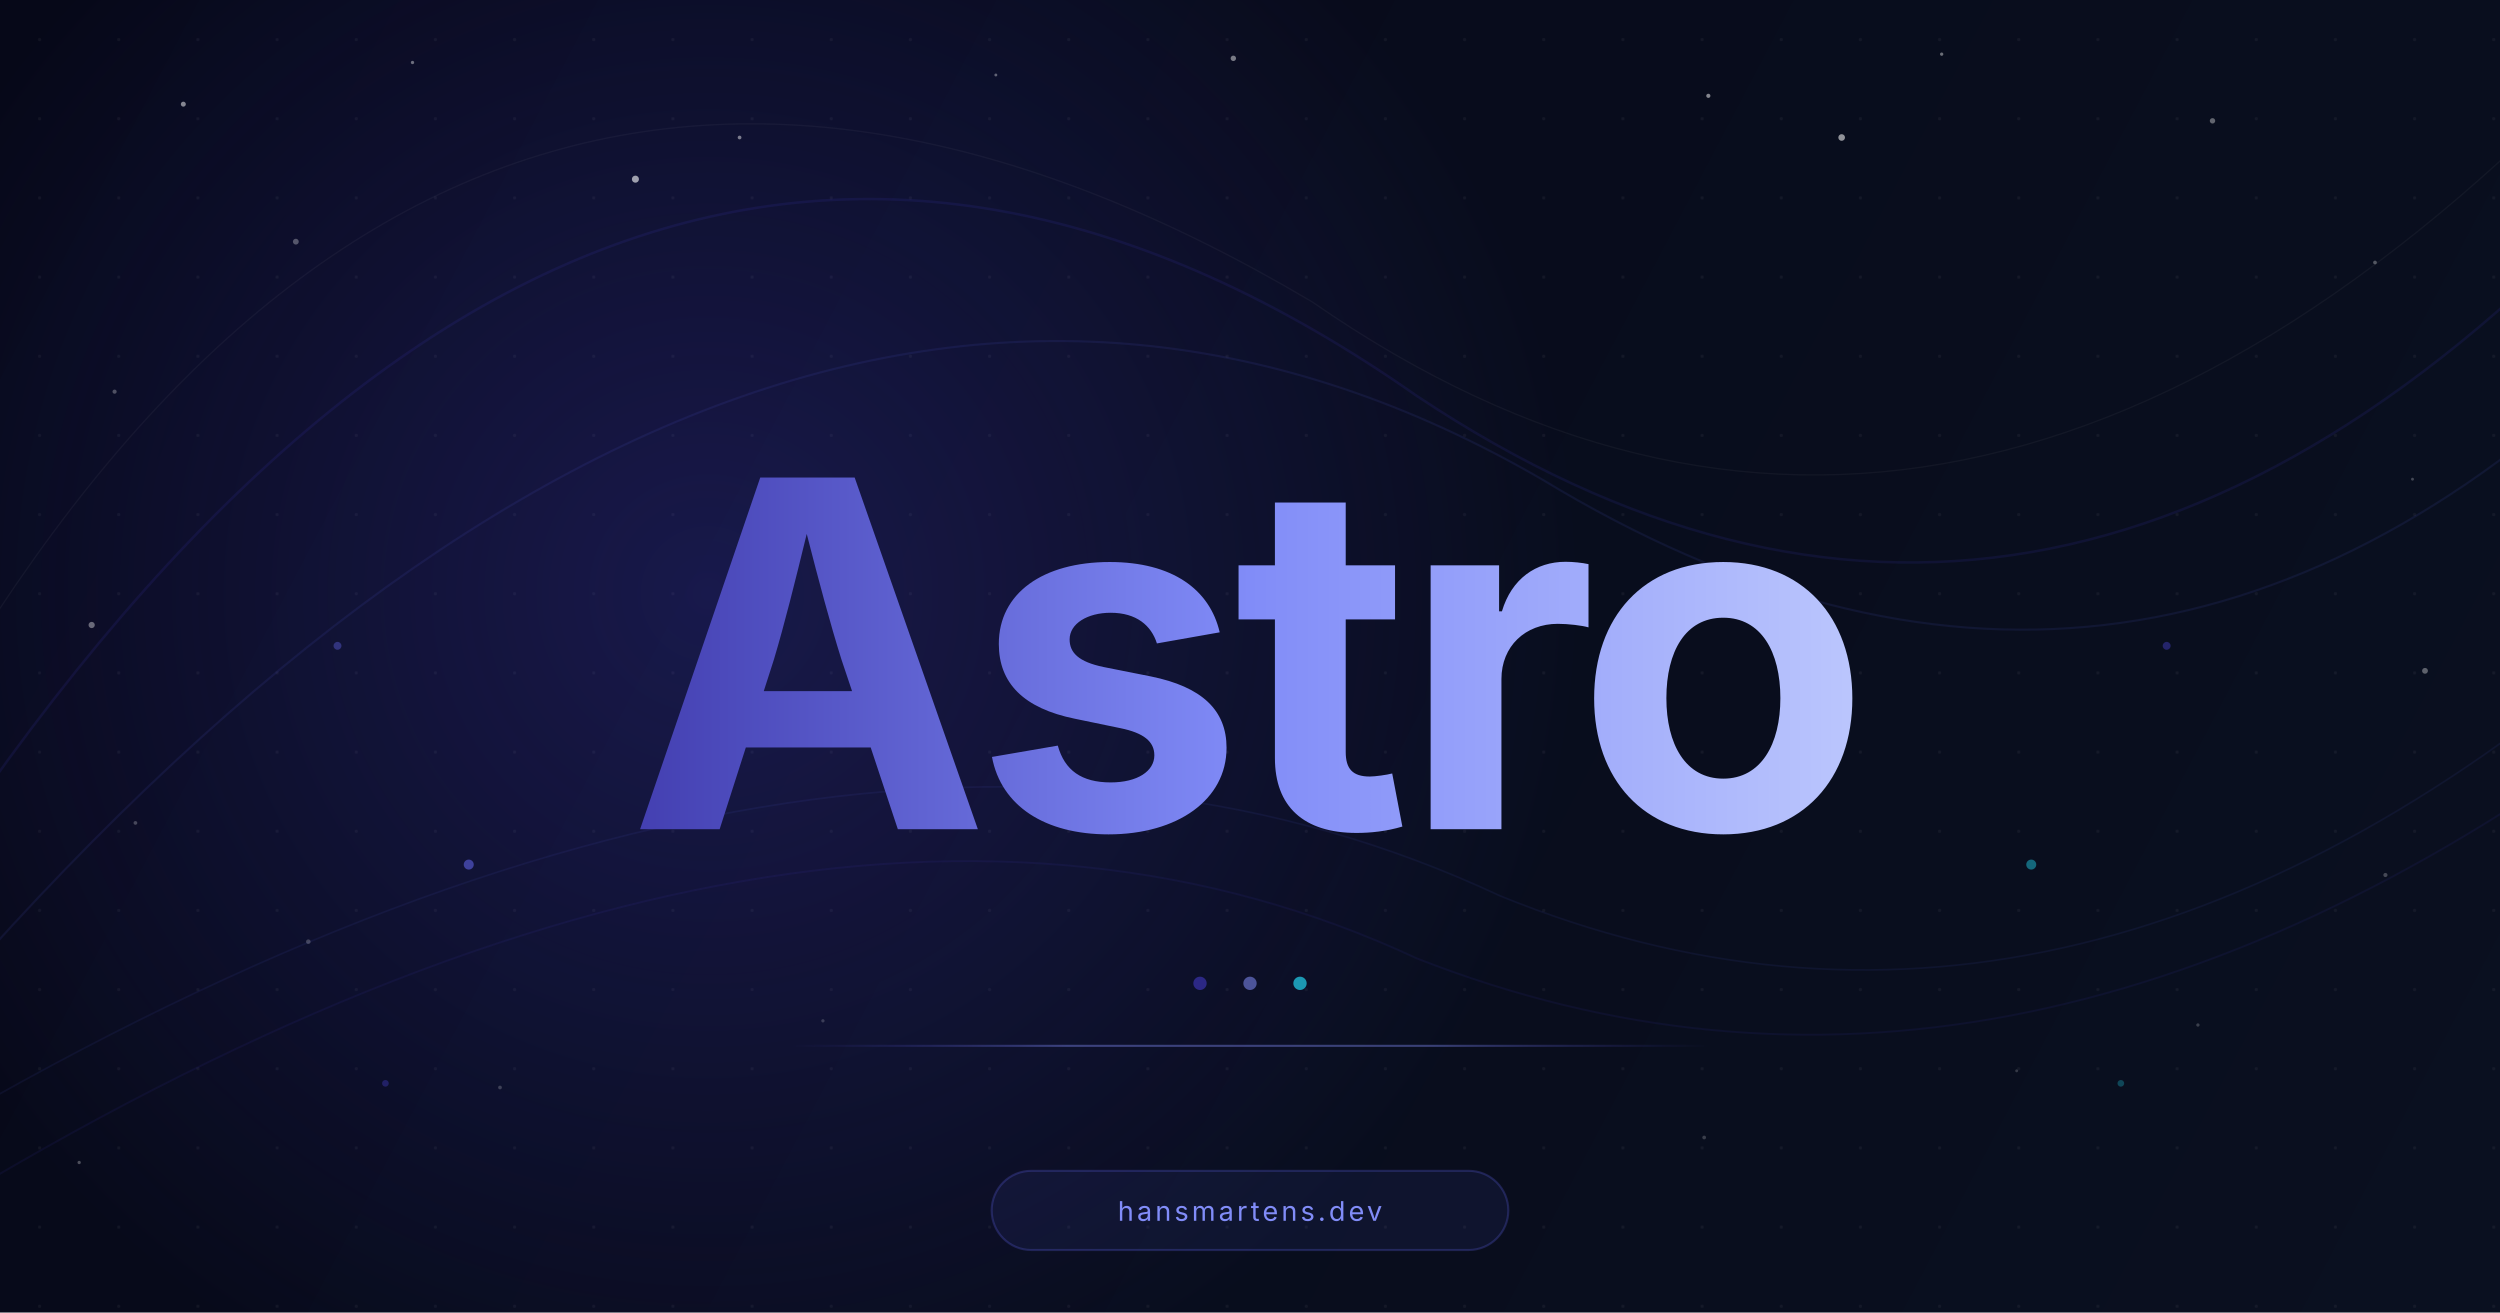
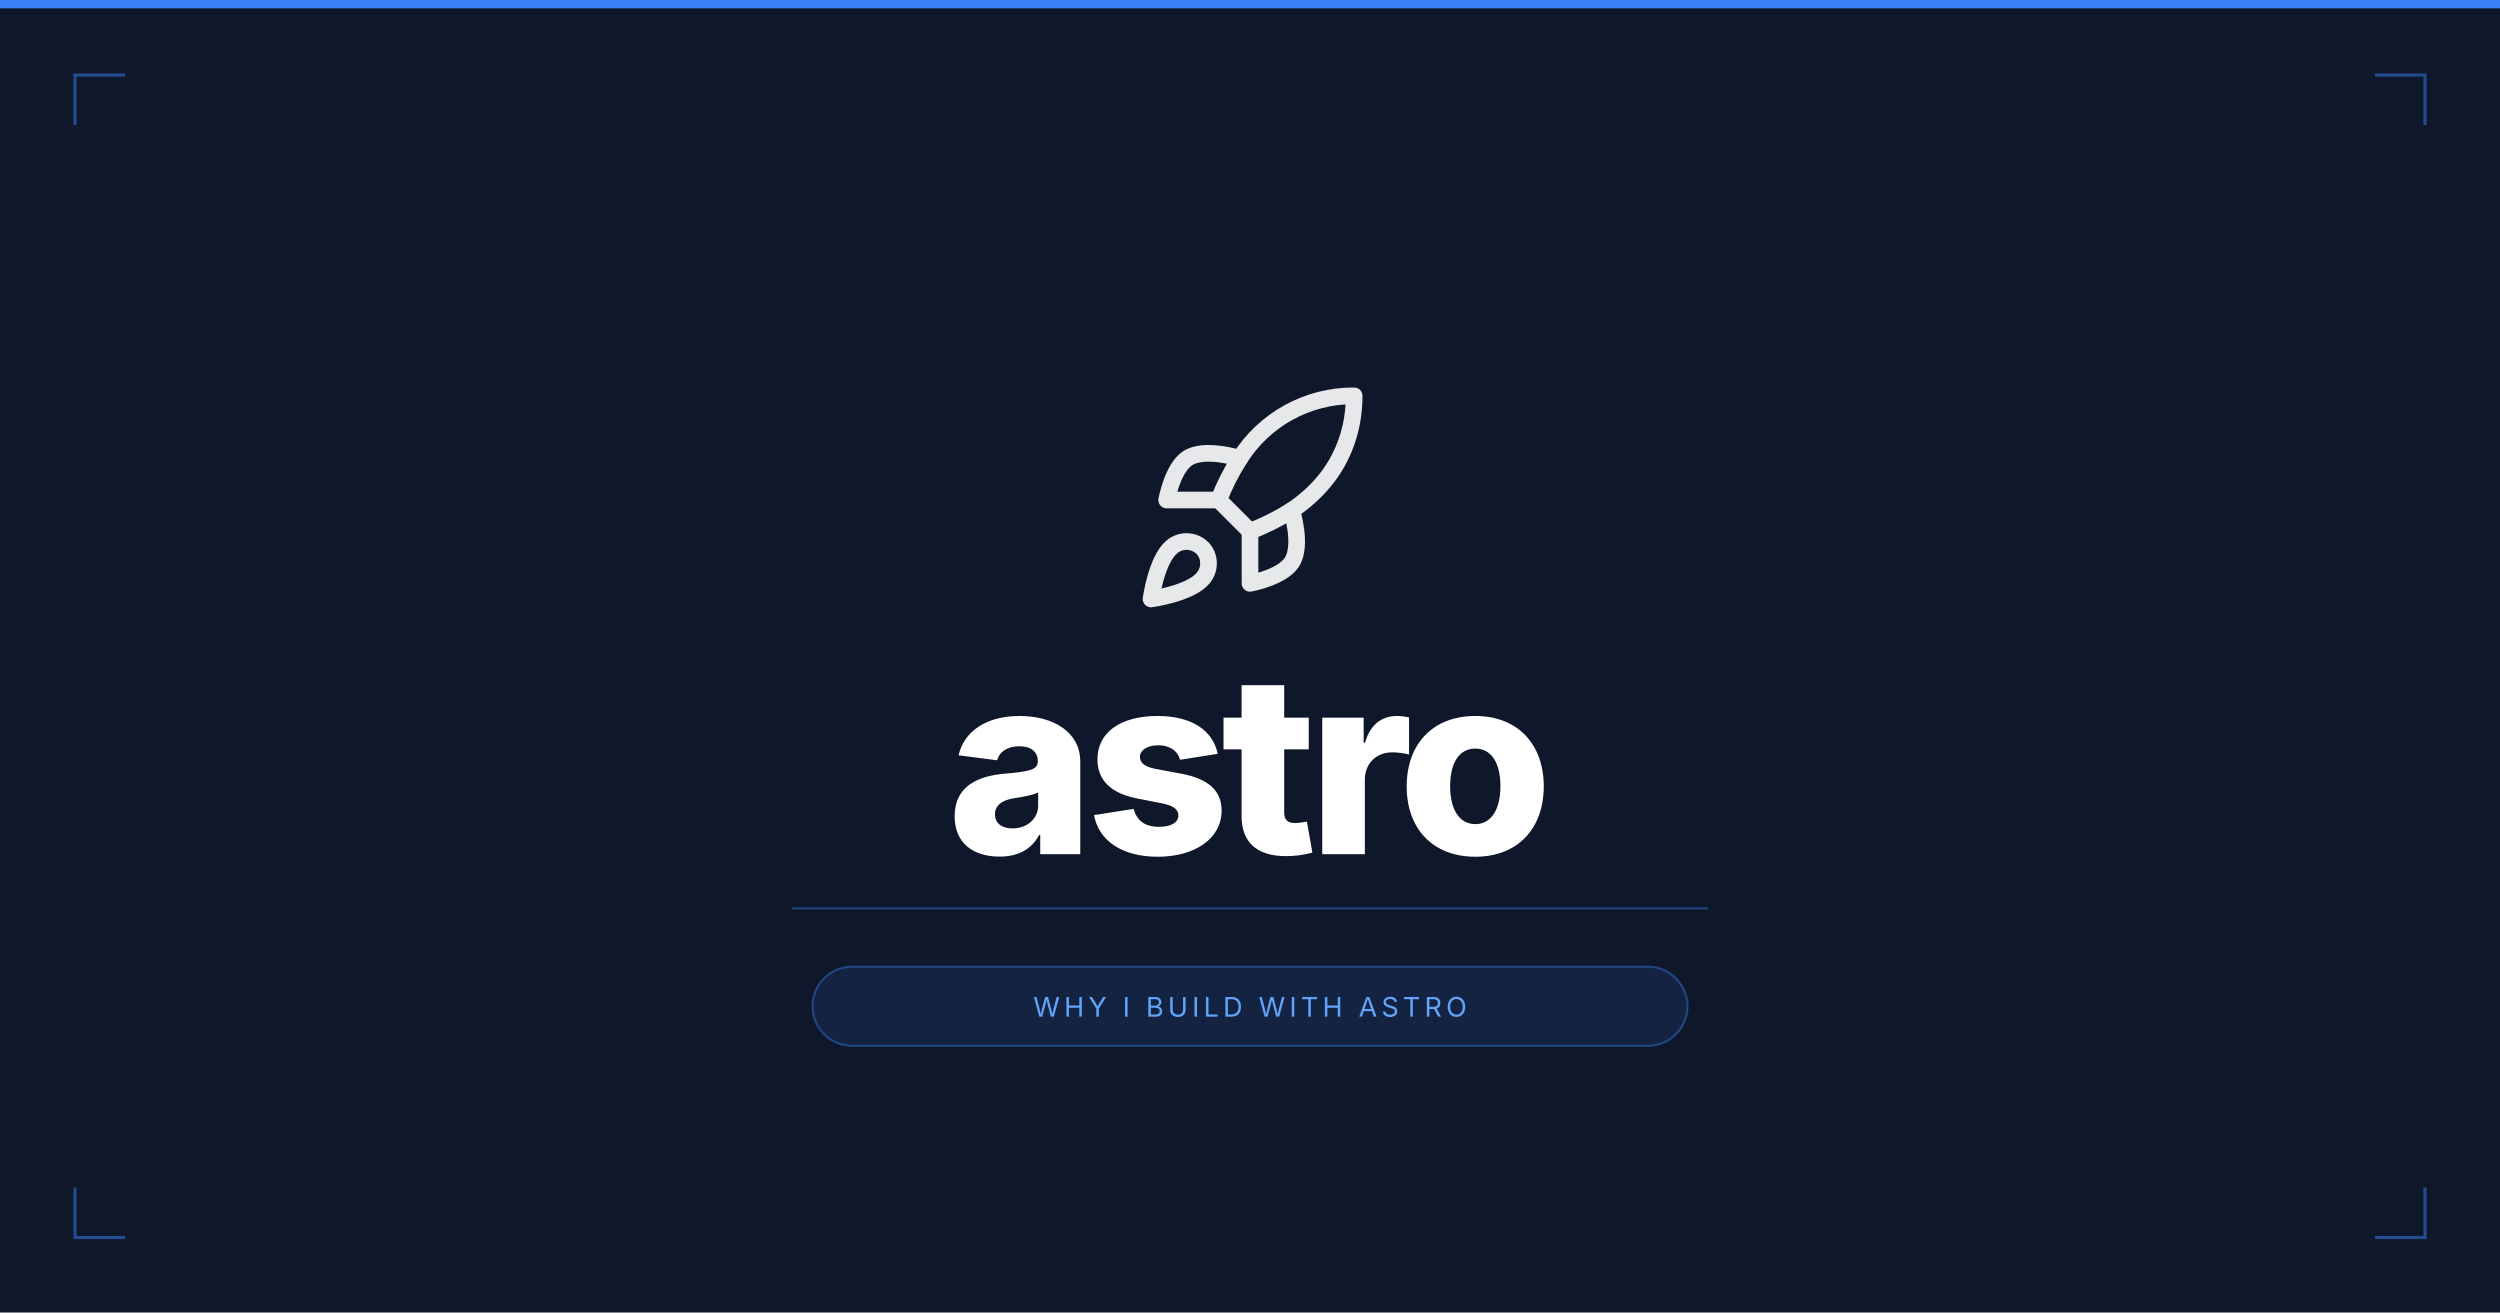
<svg xmlns="http://www.w3.org/2000/svg" width="1200" height="630" viewBox="0 0 1200 630" fill="none">
-   <defs>
-     <linearGradient id="bg" x1="0" y1="0" x2="1200" y2="630" gradientUnits="userSpaceOnUse">
-       <stop offset="0%" stop-color="#060818" />
-       <stop offset="100%" stop-color="#0a1020" />
-     </linearGradient>
-     <radialGradient id="glowIndigo" cx="340" cy="285" r="420" gradientUnits="userSpaceOnUse">
-       <stop offset="0%" stop-color="#4f46e5" stop-opacity="0.24" />
-       <stop offset="100%" stop-color="#4f46e5" stop-opacity="0" />
-     </radialGradient>
-     <linearGradient id="textGrad" x1="248" y1="0" x2="952" y2="0" gradientUnits="userSpaceOnUse">
-       <stop offset="0%" stop-color="#3730a3" />
-       <stop offset="50%" stop-color="#818cf8" />
-       <stop offset="100%" stop-color="#c7d2fe" />
-     </linearGradient>
-     <linearGradient id="lineGrad" x1="380" y1="0" x2="820" y2="0" gradientUnits="userSpaceOnUse">
-       <stop offset="0%" stop-color="#4f46e5" stop-opacity="0" />
-       <stop offset="30%" stop-color="#818cf8" stop-opacity="0.4" />
-       <stop offset="70%" stop-color="#818cf8" stop-opacity="0.4" />
-       <stop offset="100%" stop-color="#4f46e5" stop-opacity="0" />
-     </linearGradient>
-     <pattern id="dots" x="0" y="0" width="38" height="38" patternUnits="userSpaceOnUse">
-       <circle cx="19" cy="19" r="0.78" fill="#ffffff" fill-opacity="0.045" />
-     </pattern>
-   </defs>
-   <rect width="1200" height="630" fill="url(#bg)" />
-   <rect width="1200" height="630" fill="url(#dots)" />
-   <rect width="1200" height="630" fill="url(#glowIndigo)" />
-   <path d="M -60 460 Q 280 -90 680 190 Q 980 390 1260 90" fill="none" stroke="#4f46e5" stroke-width="1.2" stroke-opacity="0.11" />
-   <path d="M -60 520 Q 360 10 740 230 Q 1020 400 1260 170" fill="none" stroke="#6366f1" stroke-width="1" stroke-opacity="0.10" />
-   <path d="M -60 395 Q 200 -110 630 145 Q 940 360 1260 18" fill="none" stroke="#ffffff" stroke-width="0.6" stroke-opacity="0.04" />
-   <path d="M -60 600 Q 380 320 680 460 Q 960 570 1260 350" fill="none" stroke="#4f46e5" stroke-width="0.9" stroke-opacity="0.08" />
-   <path d="M -60 560 Q 400 280 720 430 Q 990 540 1260 310" fill="none" stroke="#6366f1" stroke-width="0.8" stroke-opacity="0.08" />
-   <circle cx="88" cy="50" r="1.2" fill="#ffffff" opacity="0.50" />
-   <circle cx="198" cy="30" r="0.8" fill="#ffffff" opacity="0.40" />
-   <circle cx="142" cy="116" r="1.4" fill="#ffffff" opacity="0.30" />
-   <circle cx="355" cy="66" r="0.9" fill="#ffffff" opacity="0.45" />
-   <circle cx="478" cy="36" r="0.7" fill="#ffffff" opacity="0.35" />
-   <circle cx="55" cy="188" r="1.0" fill="#ffffff" opacity="0.28" />
-   <circle cx="65" cy="395" r="0.9" fill="#ffffff" opacity="0.24" />
-   <circle cx="148" cy="452" r="1.1" fill="#ffffff" opacity="0.22" />
-   <circle cx="38" cy="558" r="0.8" fill="#ffffff" opacity="0.28" />
-   <circle cx="240" cy="522" r="0.9" fill="#ffffff" opacity="0.20" />
-   <circle cx="395" cy="490" r="0.8" fill="#ffffff" opacity="0.18" />
-   <circle cx="820" cy="46" r="1.0" fill="#ffffff" opacity="0.50" />
-   <circle cx="932" cy="26" r="0.8" fill="#ffffff" opacity="0.40" />
-   <circle cx="1062" cy="58" r="1.3" fill="#ffffff" opacity="0.36" />
-   <circle cx="1140" cy="126" r="0.9" fill="#ffffff" opacity="0.30" />
-   <circle cx="1158" cy="230" r="0.7" fill="#ffffff" opacity="0.24" />
-   <circle cx="1145" cy="420" r="1.0" fill="#ffffff" opacity="0.24" />
-   <circle cx="1055" cy="492" r="0.8" fill="#ffffff" opacity="0.20" />
-   <circle cx="818" cy="546" r="0.9" fill="#ffffff" opacity="0.20" />
-   <circle cx="968" cy="514" r="0.7" fill="#ffffff" opacity="0.18" />
-   <circle cx="305" cy="86" r="1.7" fill="#ffffff" opacity="0.60" />
-   <circle cx="884" cy="66" r="1.6" fill="#ffffff" opacity="0.55" />
-   <circle cx="44" cy="300" r="1.5" fill="#ffffff" opacity="0.38" />
-   <circle cx="1164" cy="322" r="1.4" fill="#ffffff" opacity="0.34" />
-   <circle cx="592" cy="28" r="1.3" fill="#ffffff" opacity="0.45" />
-   <circle cx="225" cy="415" r="2.4" fill="#6366f1" opacity="0.55" />
-   <circle cx="975" cy="415" r="2.4" fill="#22d3ee" opacity="0.45" />
-   <circle cx="162" cy="310" r="1.9" fill="#6366f1" opacity="0.38" />
-   <circle cx="1040" cy="310" r="1.9" fill="#4f46e5" opacity="0.38" />
-   <circle cx="185" cy="520" r="1.6" fill="#4f46e5" opacity="0.32" />
-   <circle cx="1018" cy="520" r="1.6" fill="#22d3ee" opacity="0.28" />
-   <text x="600" y="398" font-family="'Outfit Variable', 'Outfit', -apple-system, BlinkMacSystemFont, 'Segoe UI', sans-serif" font-size="232" font-weight="700" fill="url(#textGrad)" text-anchor="middle" letter-spacing="-5">Astro</text>
-   <circle cx="576" cy="472" r="3.2" fill="#3730a3" opacity="0.75" />
-   <circle cx="600" cy="472" r="3.2" fill="#818cf8" opacity="0.55" />
-   <circle cx="624" cy="472" r="3.2" fill="#22d3ee" opacity="0.70" />
-   <line x1="380" y1="502" x2="820" y2="502" stroke="url(#lineGrad)" stroke-width="1" />
-   <rect x="476" y="562" width="248" height="38" rx="19" fill="#6366f1" fill-opacity="0.08" stroke="#6366f1" stroke-opacity="0.25" stroke-width="1" />
-   <text x="600" y="586" font-family="'Outfit Variable', 'Outfit', -apple-system, BlinkMacSystemFont, 'Segoe UI', sans-serif" font-size="13" fill="#818cf8" text-anchor="middle" letter-spacing="1.5">hansmartens.dev</text>
+   <rect width="1200" height="630" fill="#0f172a" />
+   <rect x="0" y="0" width="1200" height="4" fill="#3b82f6" />
+   <g transform="translate(540, 180) scale(5)" stroke="#ffffff" stroke-width="1.6" stroke-linecap="round" stroke-linejoin="round" fill="none" opacity="0.9">
+     <path d="M4.5 16.5c-1.5 1.26-2 5-2 5s3.74-.5 5-2c.71-.84.7-2.13-.09-2.91a2.18 2.18 0 0 0-2.91-.09z" />
+     <path d="m12 15-3-3a22 22 0 0 1 2-3.95A12.88 12.88 0 0 1 22 2c0 2.72-.78 7.5-6 11a22.35 22.35 0 0 1-4 2z" />
+     <path d="M9 12H4s.55-3.03 2-4c1.62-1.08 5 0 5 0" />
+     <path d="M12 15v5s3.03-.55 4-2c1.08-1.62 0-5 0-5" />
+   </g>
+   <text x="600" y="410" font-family="system-ui, -apple-system, sans-serif" font-size="120" font-weight="800" fill="#ffffff" text-anchor="middle" letter-spacing="-4">astro</text>
+   <line x1="380" y1="436" x2="820" y2="436" stroke="#3b82f6" stroke-width="1" stroke-opacity="0.4" />
+   <rect x="390" y="464" width="420" height="38" rx="19" fill="#3b82f6" fill-opacity="0.12" stroke="#3b82f6" stroke-opacity="0.4" stroke-width="1" />
+   <text x="600" y="488" font-family="system-ui, -apple-system, sans-serif" font-size="13" fill="#60a5fa" text-anchor="middle" letter-spacing="2">WHY I BUILD WITH ASTRO</text>
+   <path d="M 36 60 L 36 36 L 60 36" stroke="#3b82f6" stroke-width="1.5" fill="none" stroke-opacity="0.5" />
+   <path d="M 1140 36 L 1164 36 L 1164 60" stroke="#3b82f6" stroke-width="1.5" fill="none" stroke-opacity="0.5" />
+   <path d="M 36 570 L 36 594 L 60 594" stroke="#3b82f6" stroke-width="1.5" fill="none" stroke-opacity="0.5" />
+   <path d="M 1140 594 L 1164 594 L 1164 570" stroke="#3b82f6" stroke-width="1.5" fill="none" stroke-opacity="0.5" />
</svg>
